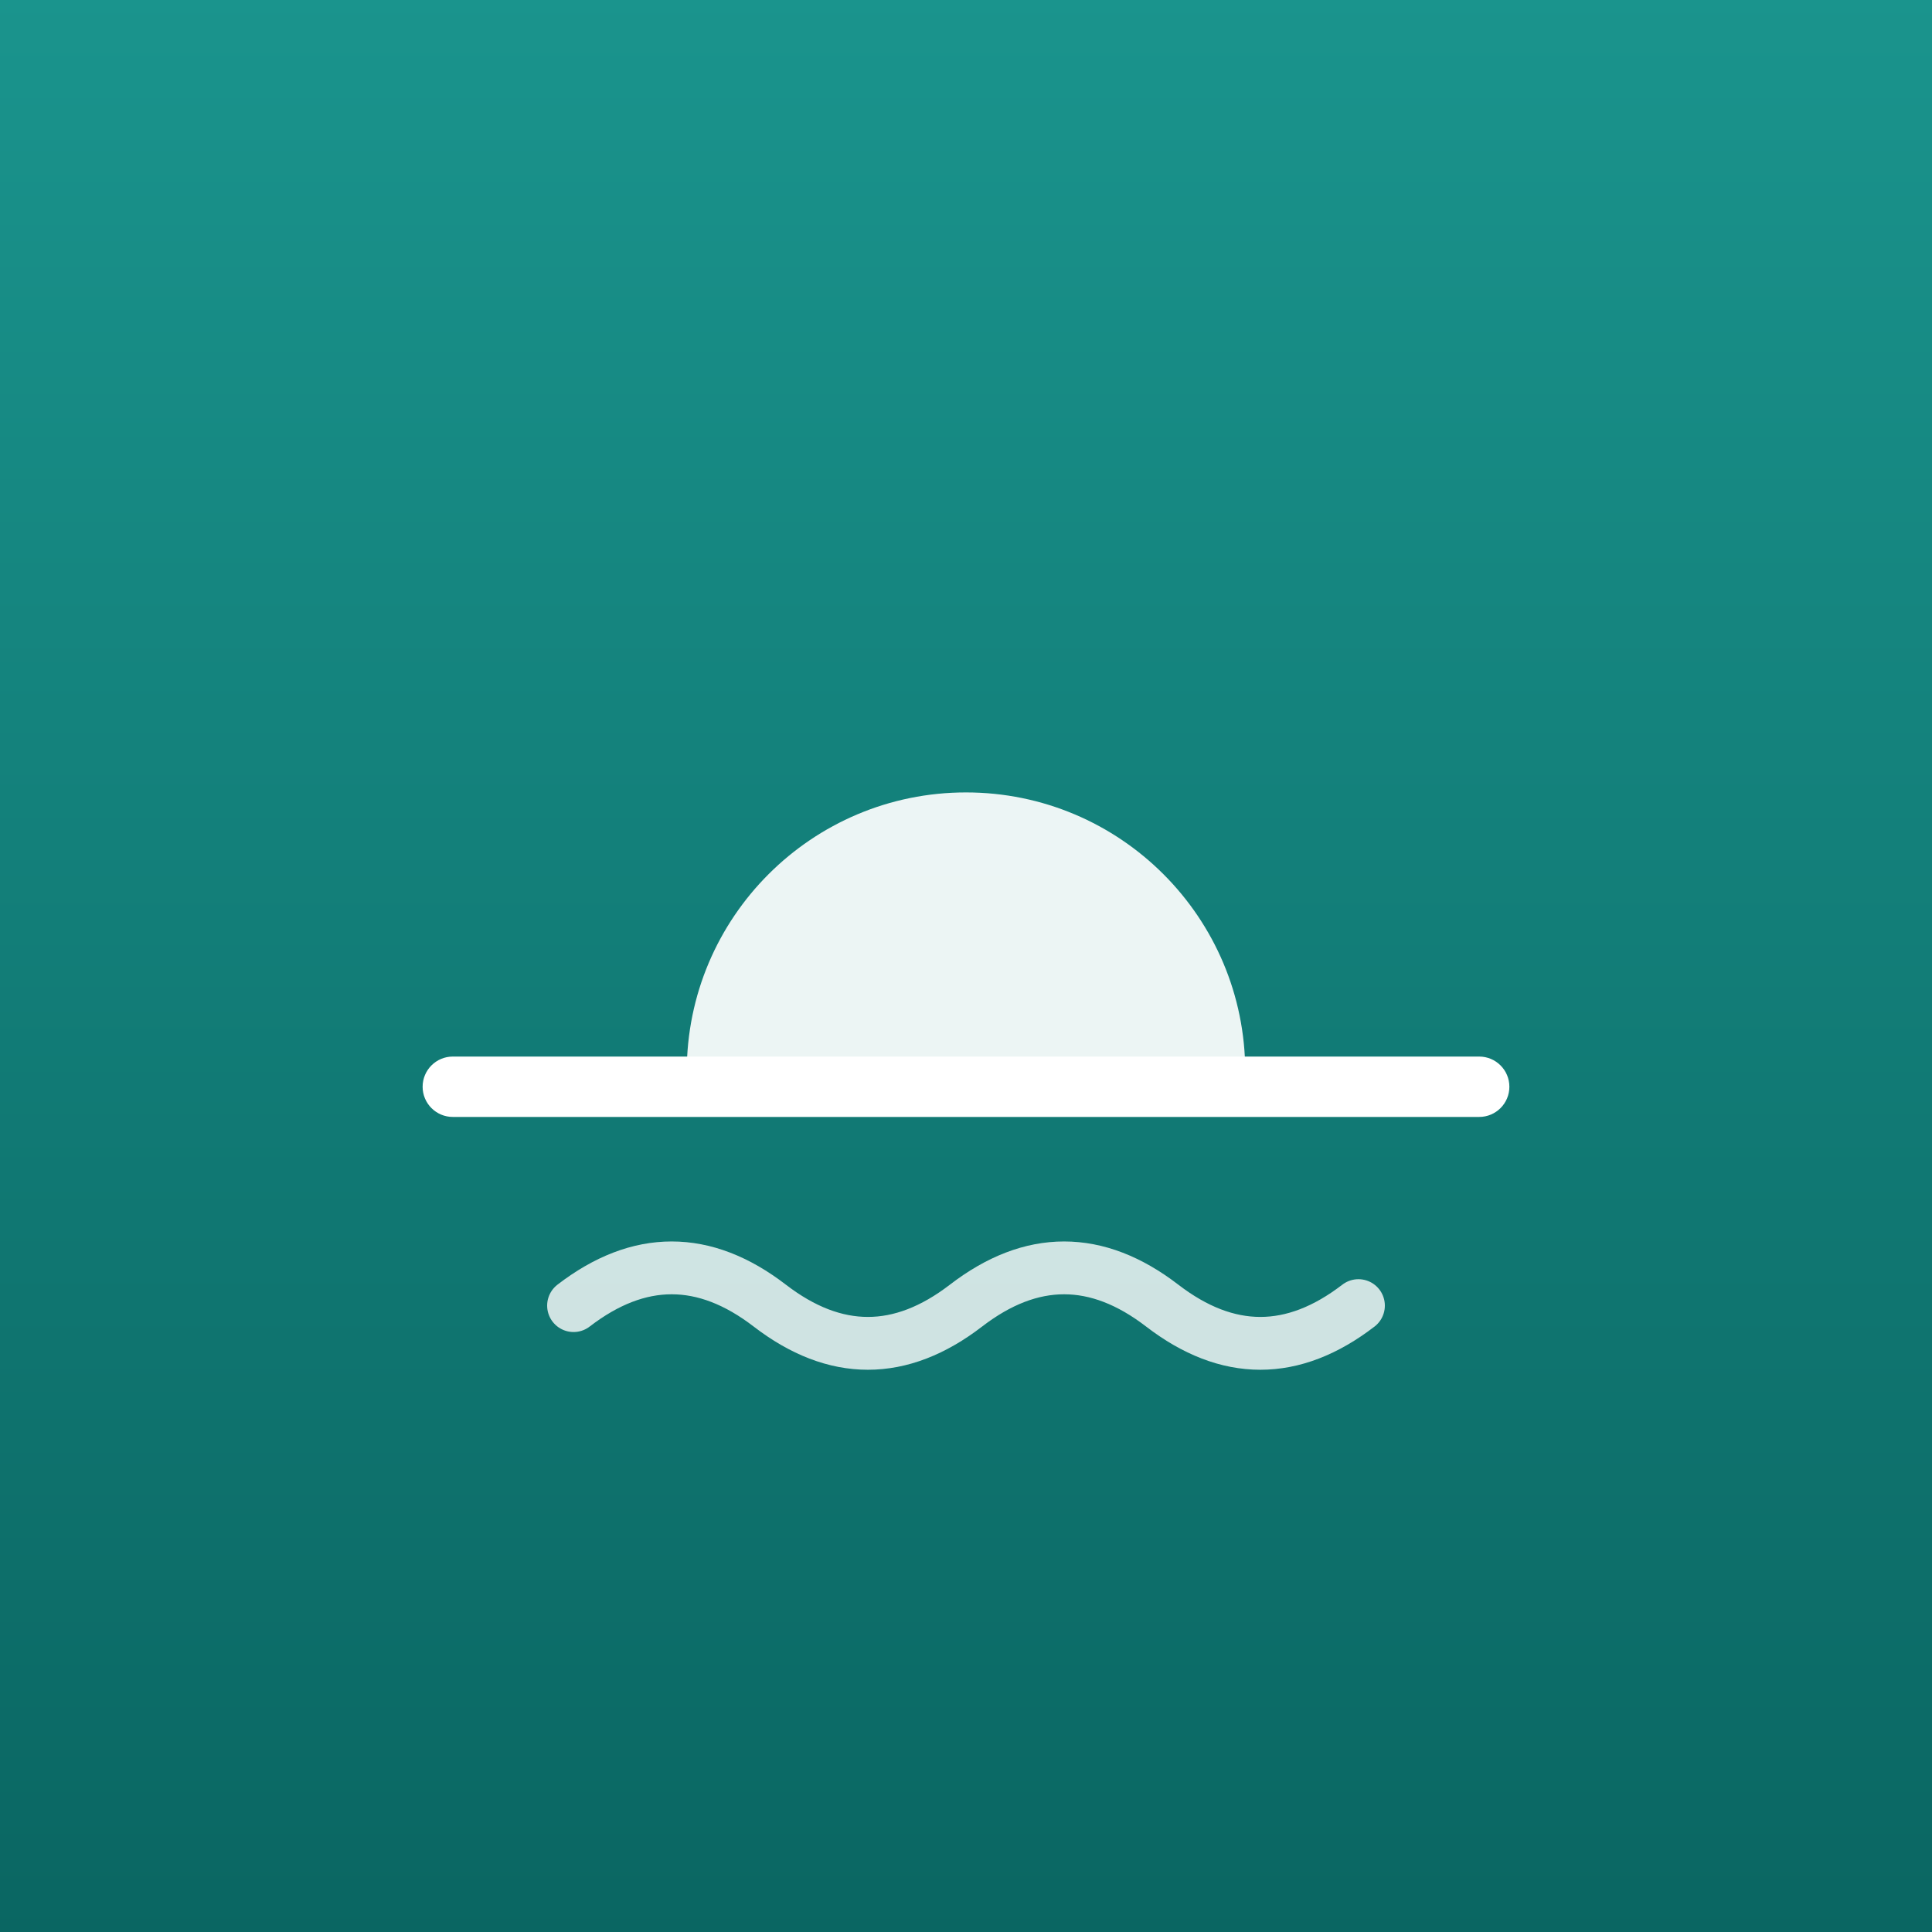
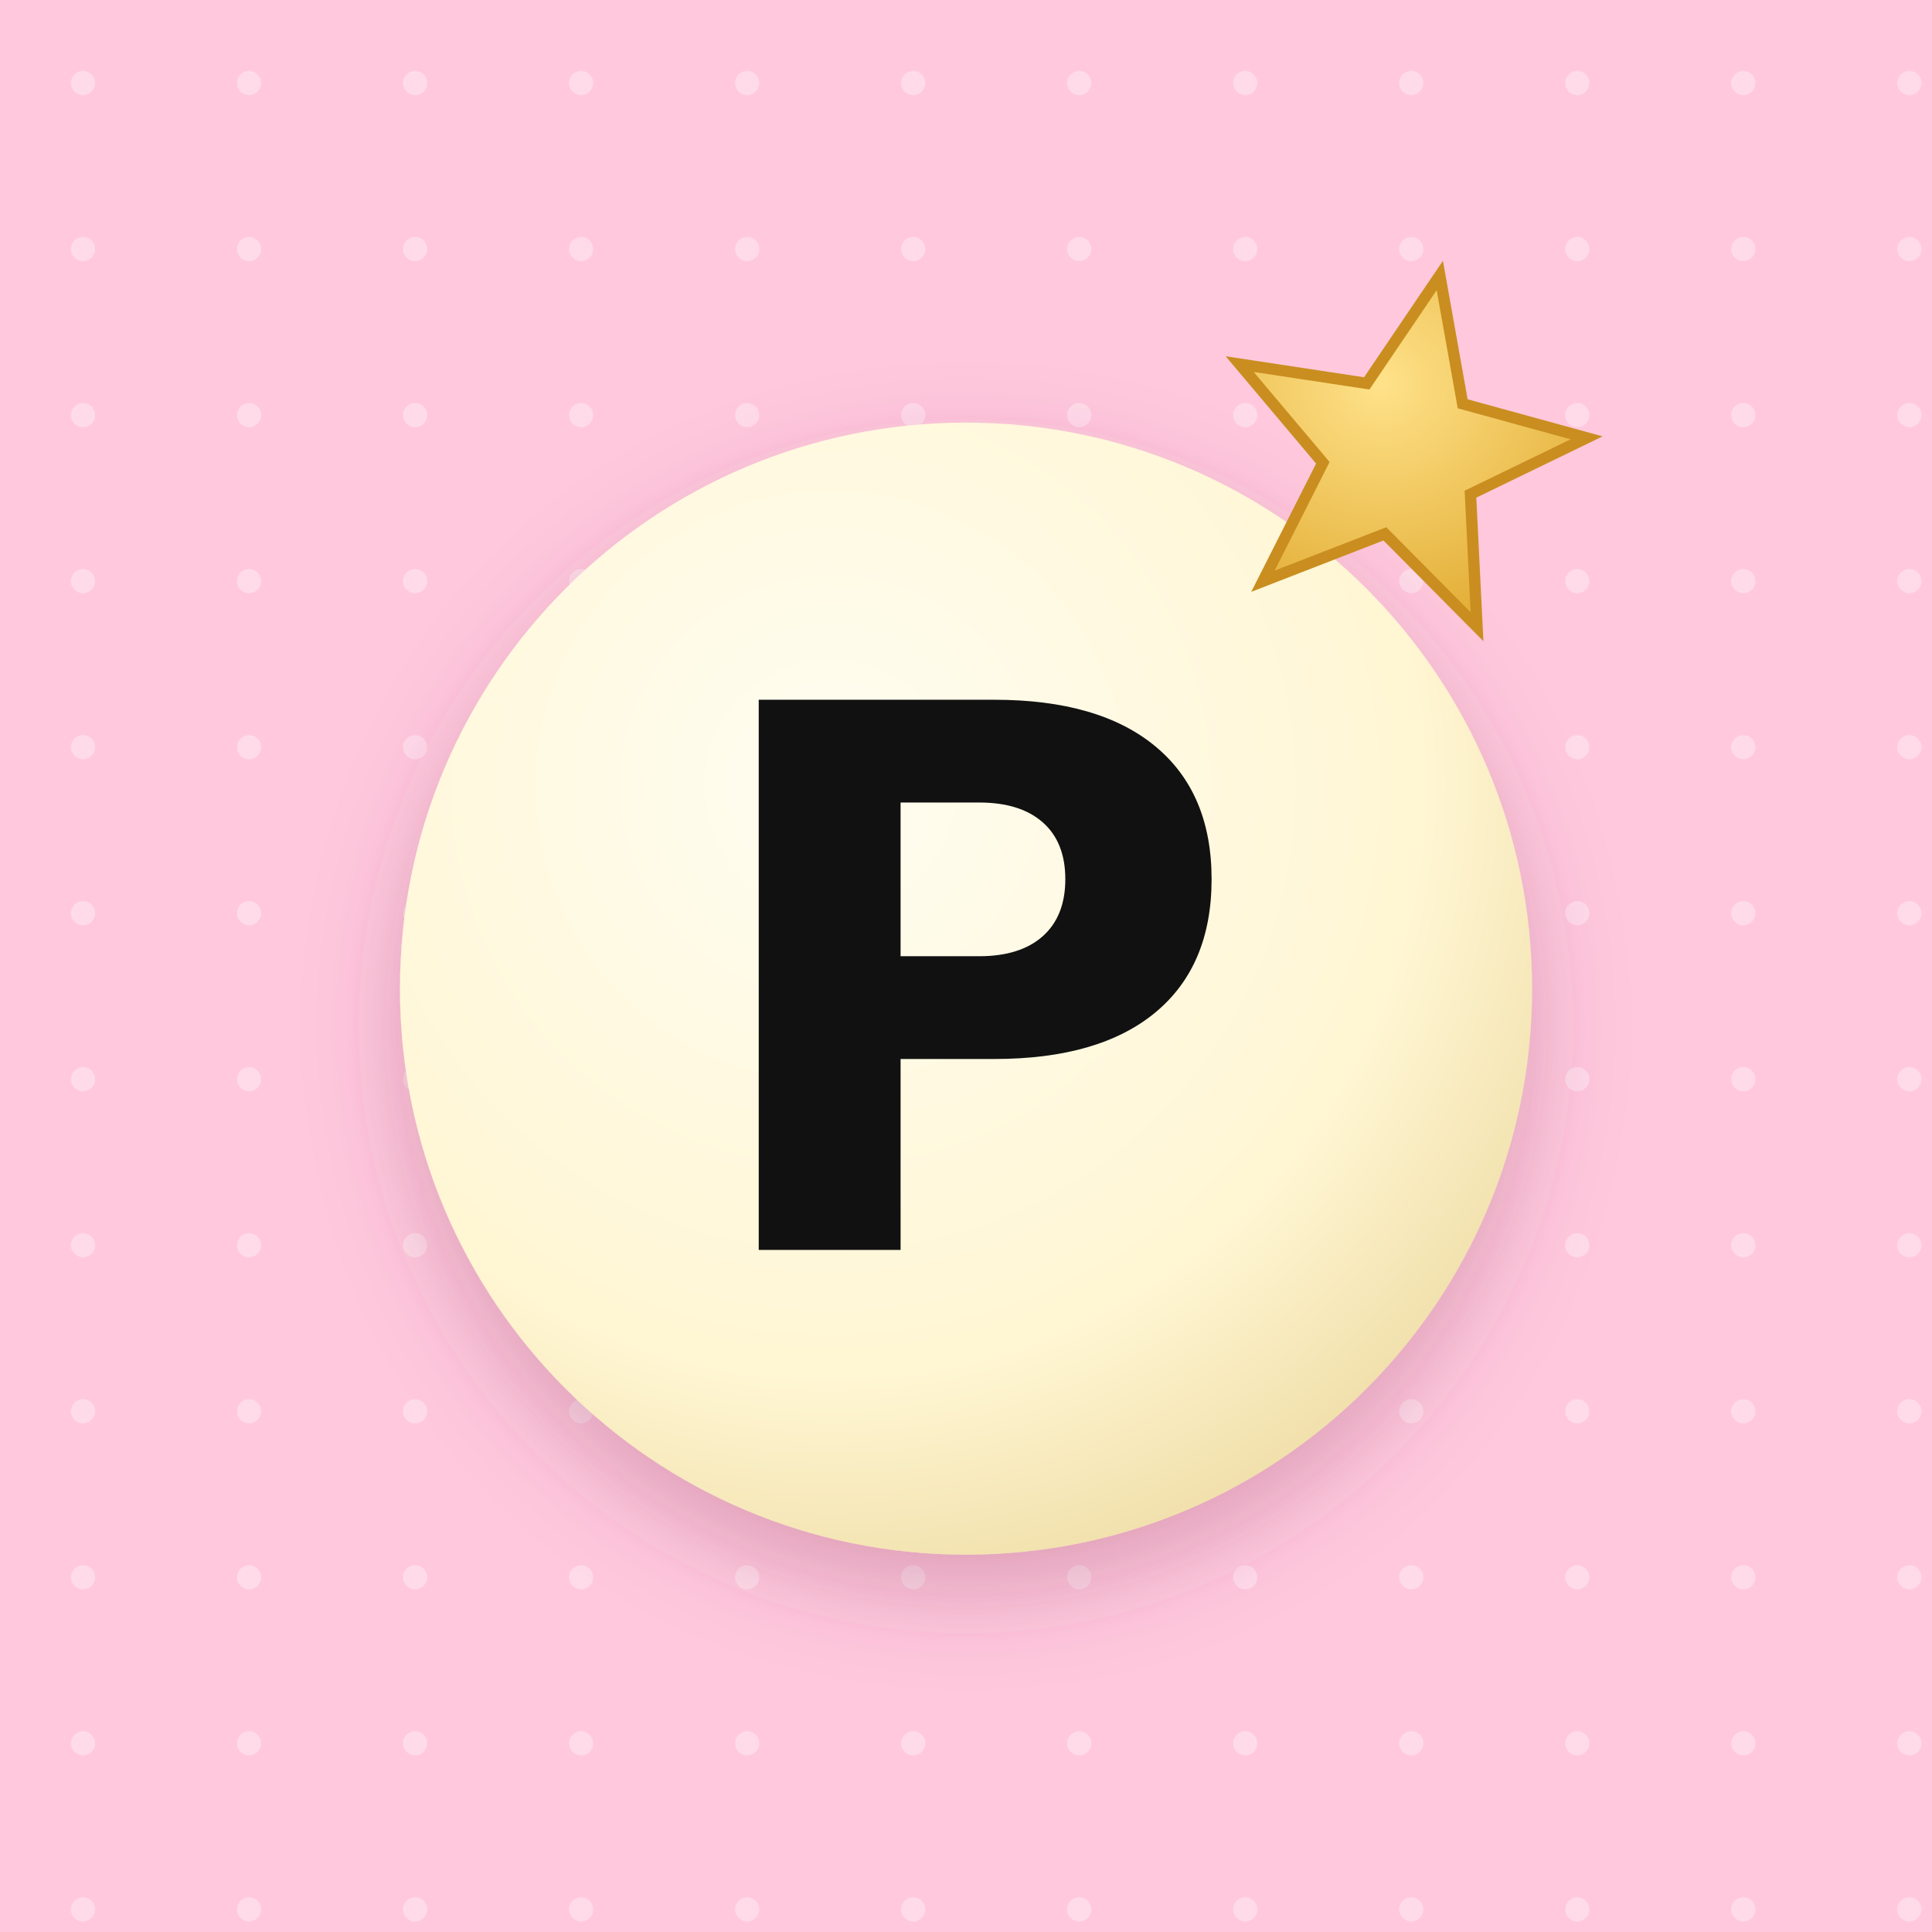
<svg xmlns="http://www.w3.org/2000/svg" viewBox="0 0 512 512">
  <defs>
-     <linearGradient id="sea" x1="0" y1="0" x2="0" y2="1">
-       <stop offset="0" stop-color="#1a948d" />
-       <stop offset="1" stop-color="#0a6662" />
-     </linearGradient>
-     <clipPath id="sky">
-       <rect width="512" height="284" />
-     </clipPath>
+     <radialGradient id="bead" cx="0.38" cy="0.32" r="0.75">
+       <stop offset="0" stop-color="#FFFDF2" />
+       <stop offset="0.7" stop-color="#FFF6D3" />
+       <stop offset="1" stop-color="#EFDDA6" />
+     </radialGradient>
+     <radialGradient id="star" cx="0.4" cy="0.35" r="0.8">
+       <stop offset="0" stop-color="#FFE28A" />
+       <stop offset="1" stop-color="#E0A92E" />
+     </radialGradient>
+     <filter id="shadow" x="-20%" y="-20%" width="140%" height="140%">
+       <feDropShadow dx="0" dy="10" stdDeviation="12" flood-color="#8a3d5c" flood-opacity="0.28" />
+     </filter>
+     <pattern id="dots" width="44" height="44" patternUnits="userSpaceOnUse">
+       <circle cx="22" cy="22" r="3.2" fill="#ffffff" opacity="0.35" />
+     </pattern>
    <clipPath id="shape">
      <rect width="512" height="512" rx="{{RX}}" />
    </clipPath>
  </defs>
  <g clip-path="url(#shape)">
-     <rect width="512" height="512" fill="url(#sea)" />
-     <circle cx="256" cy="284" r="74" fill="#ffffff" opacity="0.92" clip-path="url(#sky)" />
-     <rect x="112" y="280" width="288" height="16" rx="8" fill="#ffffff" />
-     <path d="M152 346 q26 -20 52 0 t52 0 t52 0 t52 0" fill="none" stroke="#ffffff" stroke-width="14" stroke-linecap="round" stroke-linejoin="round" opacity="0.8" />
+     <rect width="512" height="512" fill="#FFC8DD" />
+     <rect width="512" height="512" fill="url(#dots)" />
+     <circle cx="256" cy="262" r="150" fill="url(#bead)" filter="url(#shadow)" />
+     <text x="256" y="262" text-anchor="middle" dominant-baseline="central" font-family="'League Spartan', 'Arial Black', 'DejaVu Sans', Arial, sans-serif" font-weight="900" font-size="200" fill="#111111">P</text>
+     <path transform="translate(372 118) rotate(12)" fill="url(#star)" stroke="#C98E1F" stroke-width="3" d="M0 -46 L13 -14 L47 -12 L20 9 L29 43 L0 24 L-29 43 L-20 9 L-47 -12 L-13 -14 Z" />
  </g>
</svg>
